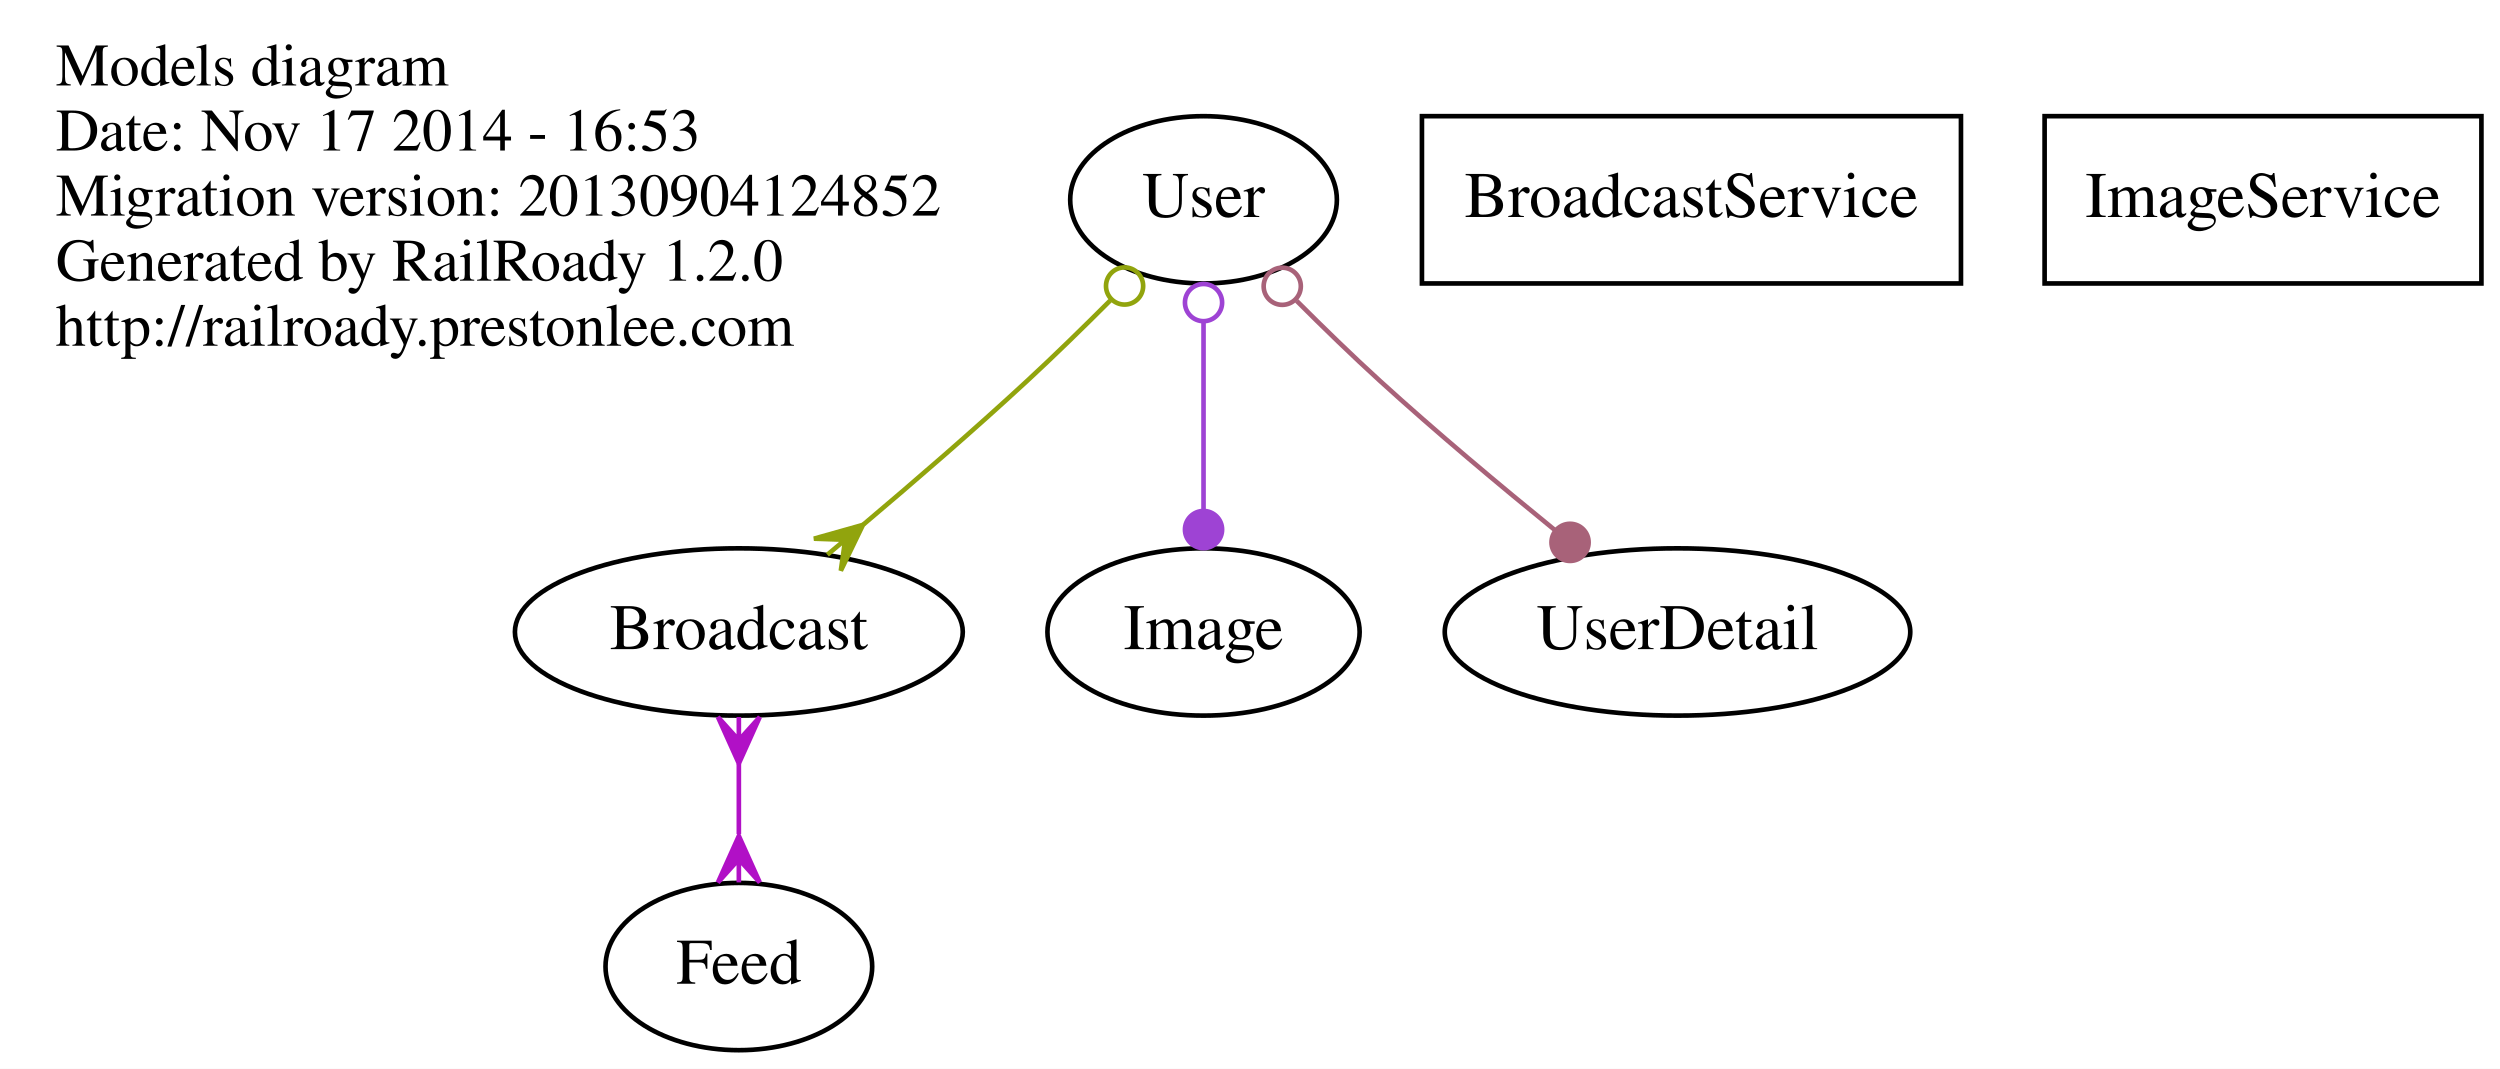
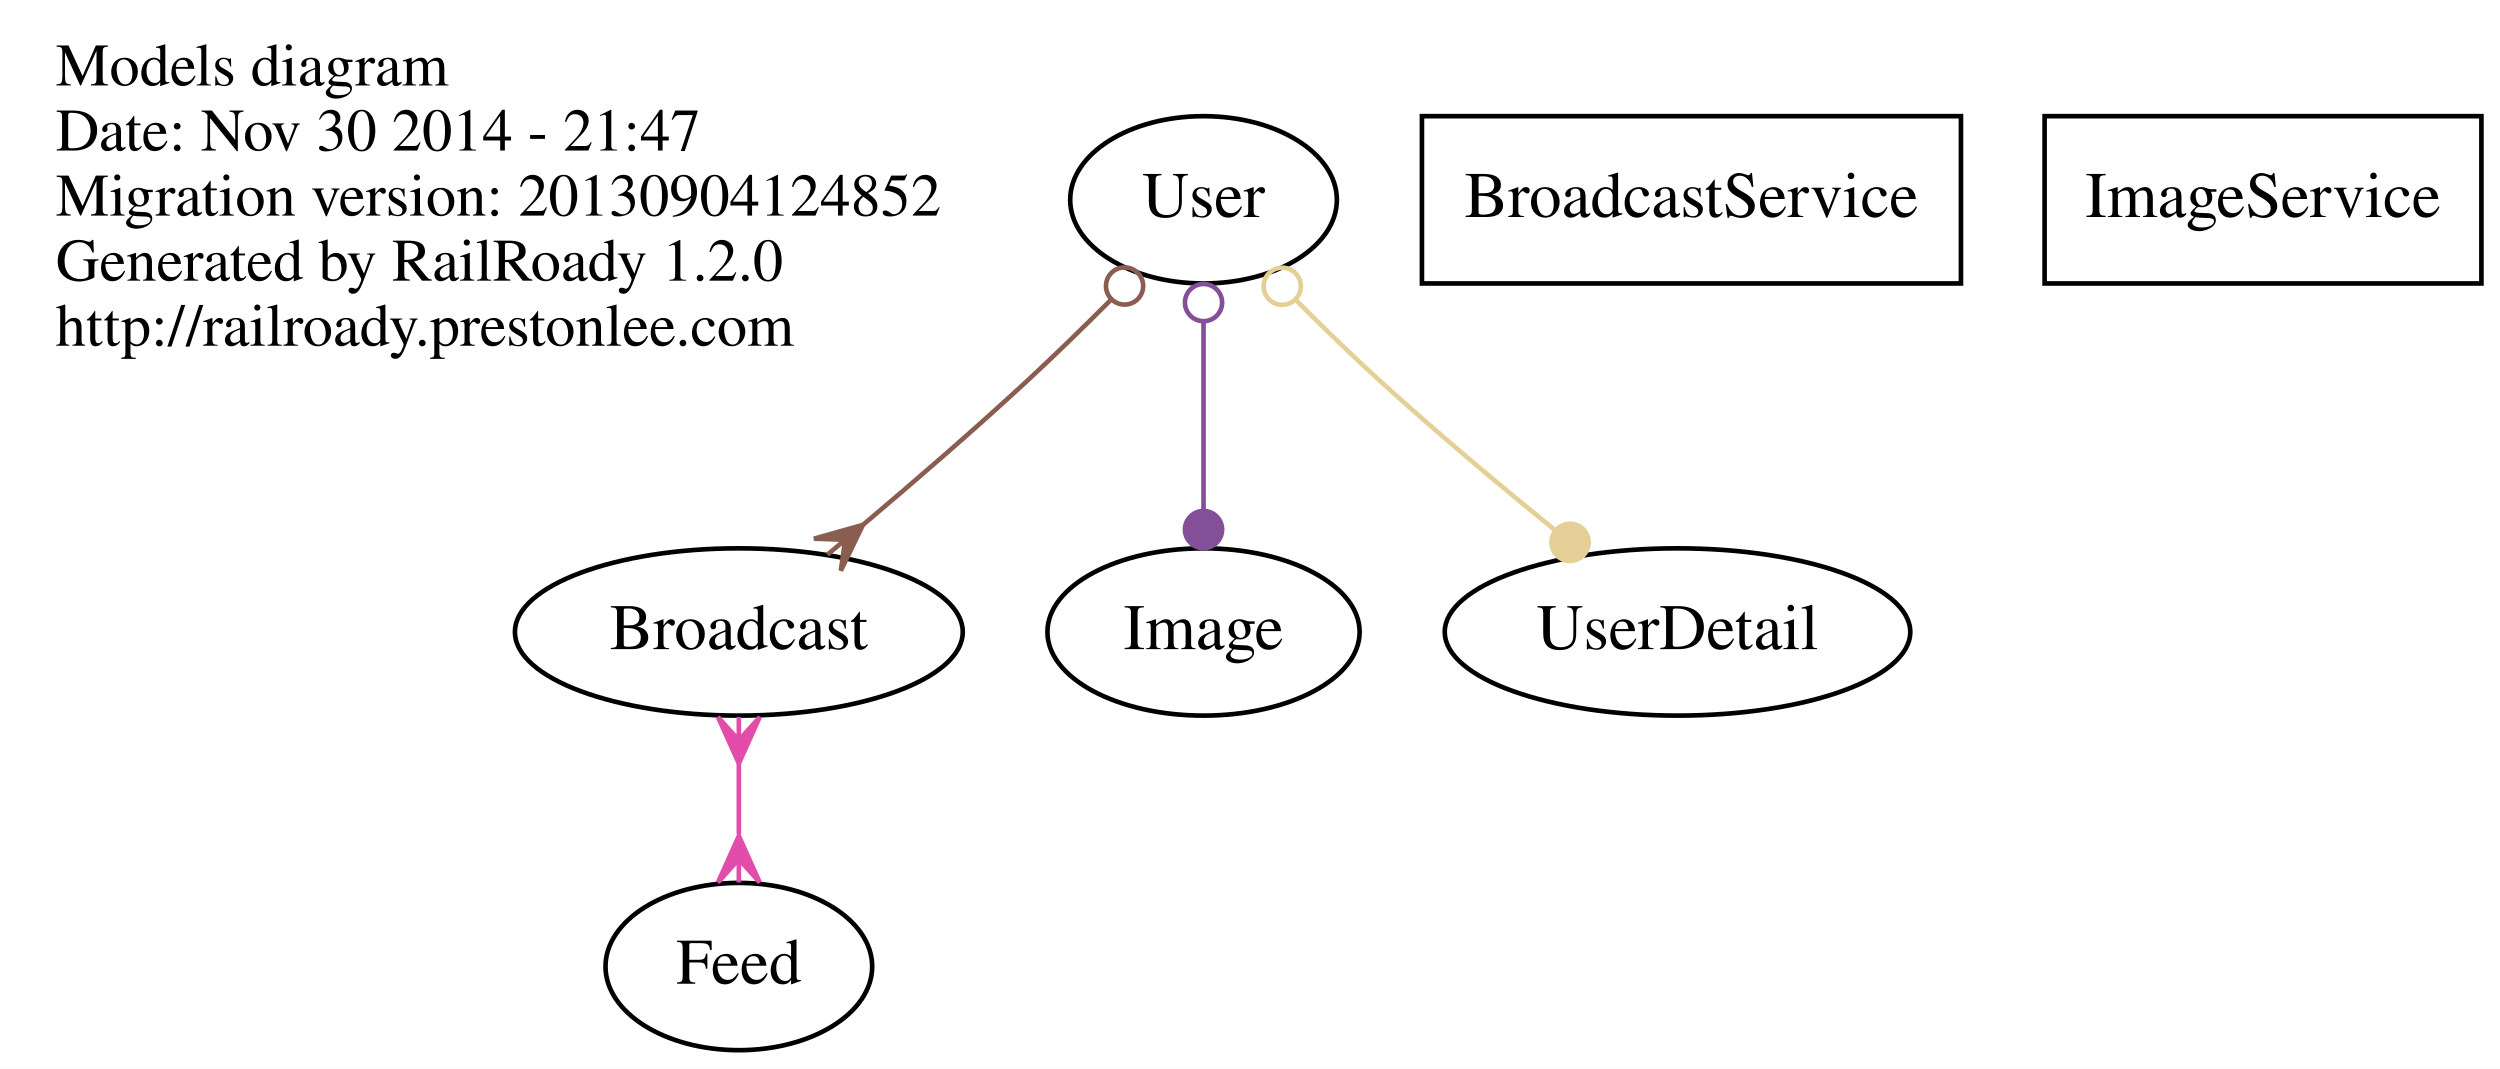
<svg xmlns="http://www.w3.org/2000/svg" width="538pt" height="230pt" viewBox="0.00 0.00 538.00 230.00">
  <g id="graph0" class="graph" transform="scale(1 1) rotate(0) translate(4 226)">
    <polygon fill="white" stroke="none" points="-4,4 -4,-226 534,-226 534,4 -4,4" />
    <g id="node1" class="node">
      <text text-anchor="start" x="8" y="-207.6" font-family="Times,serif" font-size="13.00">Models diagram</text>
-       <text text-anchor="start" x="8" y="-193.6" font-family="Times,serif" font-size="13.00">Date: Nov 17 2014 - 16:53</text>
+       <text text-anchor="start" x="8" y="-193.6" font-family="Times,serif" font-size="13.00">Date: Nov 30 2014 - 21:47</text>
      <text text-anchor="start" x="8" y="-179.6" font-family="Times,serif" font-size="13.00">Migration version: 20130904124852</text>
      <text text-anchor="start" x="8" y="-165.6" font-family="Times,serif" font-size="13.00">Generated by RailRoady 1.2.0</text>
      <text text-anchor="start" x="8" y="-151.6" font-family="Times,serif" font-size="13.00">http://railroady.prestonlee.com</text>
    </g>
    <g id="node2" class="node">
      <ellipse fill="none" stroke="black" cx="155" cy="-90" rx="48.192" ry="18" />
      <text text-anchor="middle" x="155" y="-86.3" font-family="Times,serif" font-size="14.00">Broadcast</text>
    </g>
    <g id="node4" class="node">
      <ellipse fill="none" stroke="black" cx="155" cy="-18" rx="28.695" ry="18" />
      <text text-anchor="middle" x="155" y="-14.3" font-family="Times,serif" font-size="14.00">Feed</text>
    </g>
    <g id="edge1" class="edge">
-       <path fill="none" stroke="#b110c6" d="M155,-61.665C155,-56.687 155,-51.491 155,-46.507" />
-       <polygon fill="#b110c6" stroke="#b110c6" points="155,-61.697 150.5,-71.697 155,-66.697 155,-71.697 155,-71.697 155,-71.697 155,-66.697 159.5,-71.697 155,-61.697 155,-61.697" />
-       <polygon fill="#b110c6" stroke="#b110c6" points="155,-46.104 159.5,-36.104 155,-41.104 155,-36.104 155,-36.104 155,-36.104 155,-41.104 150.5,-36.104 155,-46.104 155,-46.104" />
+       <path fill="none" stroke="#e24dab" d="M155,-61.665C155,-56.687 155,-51.491 155,-46.507" />
+       <polygon fill="#e24dab" stroke="#e24dab" points="155,-61.697 150.5,-71.697 155,-66.697 155,-71.697 155,-71.697 155,-71.697 155,-66.697 159.5,-71.697 155,-61.697 155,-61.697" />
+       <polygon fill="#e24dab" stroke="#e24dab" points="155,-46.104 159.5,-36.104 155,-41.104 155,-36.104 155,-36.104 155,-36.104 155,-41.104 150.5,-36.104 155,-46.104 155,-46.104" />
    </g>
    <g id="node3" class="node">
      <polygon fill="none" stroke="black" points="418,-201 302,-201 302,-165 418,-165 418,-201" />
      <text text-anchor="middle" x="360" y="-179.3" font-family="Times,serif" font-size="14.00">BroadcastService</text>
    </g>
    <g id="node5" class="node">
      <ellipse fill="none" stroke="black" cx="255" cy="-90" rx="33.595" ry="18" />
      <text text-anchor="middle" x="255" y="-86.3" font-family="Times,serif" font-size="14.00">Image</text>
    </g>
    <g id="node6" class="node">
      <polygon fill="none" stroke="black" points="530,-201 436,-201 436,-165 530,-165 530,-201" />
      <text text-anchor="middle" x="483" y="-179.3" font-family="Times,serif" font-size="14.00">ImageService</text>
    </g>
    <g id="node7" class="node">
      <ellipse fill="none" stroke="black" cx="255" cy="-183" rx="28.695" ry="18" />
      <text text-anchor="middle" x="255" y="-179.3" font-family="Times,serif" font-size="14.00">User</text>
    </g>
    <g id="edge4" class="edge">
-       <path fill="none" stroke="#91a40d" d="M234.907,-161.321C229.207,-155.617 222.936,-149.489 217,-144 205.706,-133.555 192.833,-122.431 181.754,-113.085" />
-       <ellipse fill="none" stroke="#91a40d" cx="238.009" cy="-164.453" rx="4" ry="4" />
-       <polygon fill="#91a40d" stroke="#91a40d" points="181.717,-113.053 176.944,-103.181 177.885,-109.841 174.053,-106.629 174.053,-106.629 174.053,-106.629 177.885,-109.841 171.162,-110.078 181.717,-113.053 181.717,-113.053" />
+       <path fill="none" stroke="#895d4f" d="M234.907,-161.321C229.207,-155.617 222.936,-149.489 217,-144 205.706,-133.555 192.833,-122.431 181.754,-113.085" />
+       <ellipse fill="none" stroke="#895d4f" cx="238.009" cy="-164.453" rx="4" ry="4" />
+       <polygon fill="#895d4f" stroke="#895d4f" points="181.717,-113.053 176.944,-103.181 177.885,-109.841 174.053,-106.629 174.053,-106.629 174.053,-106.629 177.885,-109.841 171.162,-110.078 181.717,-113.053 181.717,-113.053" />
    </g>
    <g id="edge2" class="edge">
-       <path fill="none" stroke="#9e43d4" d="M255,-156.729C255,-144.118 255,-128.905 255,-116.292" />
-       <ellipse fill="none" stroke="#9e43d4" cx="255" cy="-160.884" rx="4" ry="4" />
-       <ellipse fill="#9e43d4" stroke="#9e43d4" cx="255" cy="-112.04" rx="4" ry="4" />
+       <path fill="none" stroke="#834f99" d="M255,-156.729C255,-144.118 255,-128.905 255,-116.292" />
+       <ellipse fill="none" stroke="#834f99" cx="255" cy="-160.884" rx="4" ry="4" />
+       <ellipse fill="#834f99" stroke="#834f99" cx="255" cy="-112.04" rx="4" ry="4" />
    </g>
    <g id="node8" class="node">
      <ellipse fill="none" stroke="black" cx="357" cy="-90" rx="50.091" ry="18" />
      <text text-anchor="middle" x="357" y="-86.3" font-family="Times,serif" font-size="14.00">UserDetail</text>
    </g>
    <g id="edge3" class="edge">
-       <path fill="none" stroke="#a86279" d="M275.037,-161.26C280.736,-155.555 287.022,-149.443 293,-144 305.061,-133.02 318.952,-121.4 330.704,-111.848" />
-       <ellipse fill="none" stroke="#a86279" cx="271.937" cy="-164.395" rx="4" ry="4" />
-       <ellipse fill="#a86279" stroke="#a86279" cx="333.877" cy="-109.285" rx="4" ry="4" />
+       <path fill="none" stroke="#e4d096" d="M275.037,-161.26C280.736,-155.555 287.022,-149.443 293,-144 305.061,-133.02 318.952,-121.4 330.704,-111.848" />
+       <ellipse fill="none" stroke="#e4d096" cx="271.937" cy="-164.395" rx="4" ry="4" />
+       <ellipse fill="#e4d096" stroke="#e4d096" cx="333.877" cy="-109.285" rx="4" ry="4" />
    </g>
  </g>
</svg>
